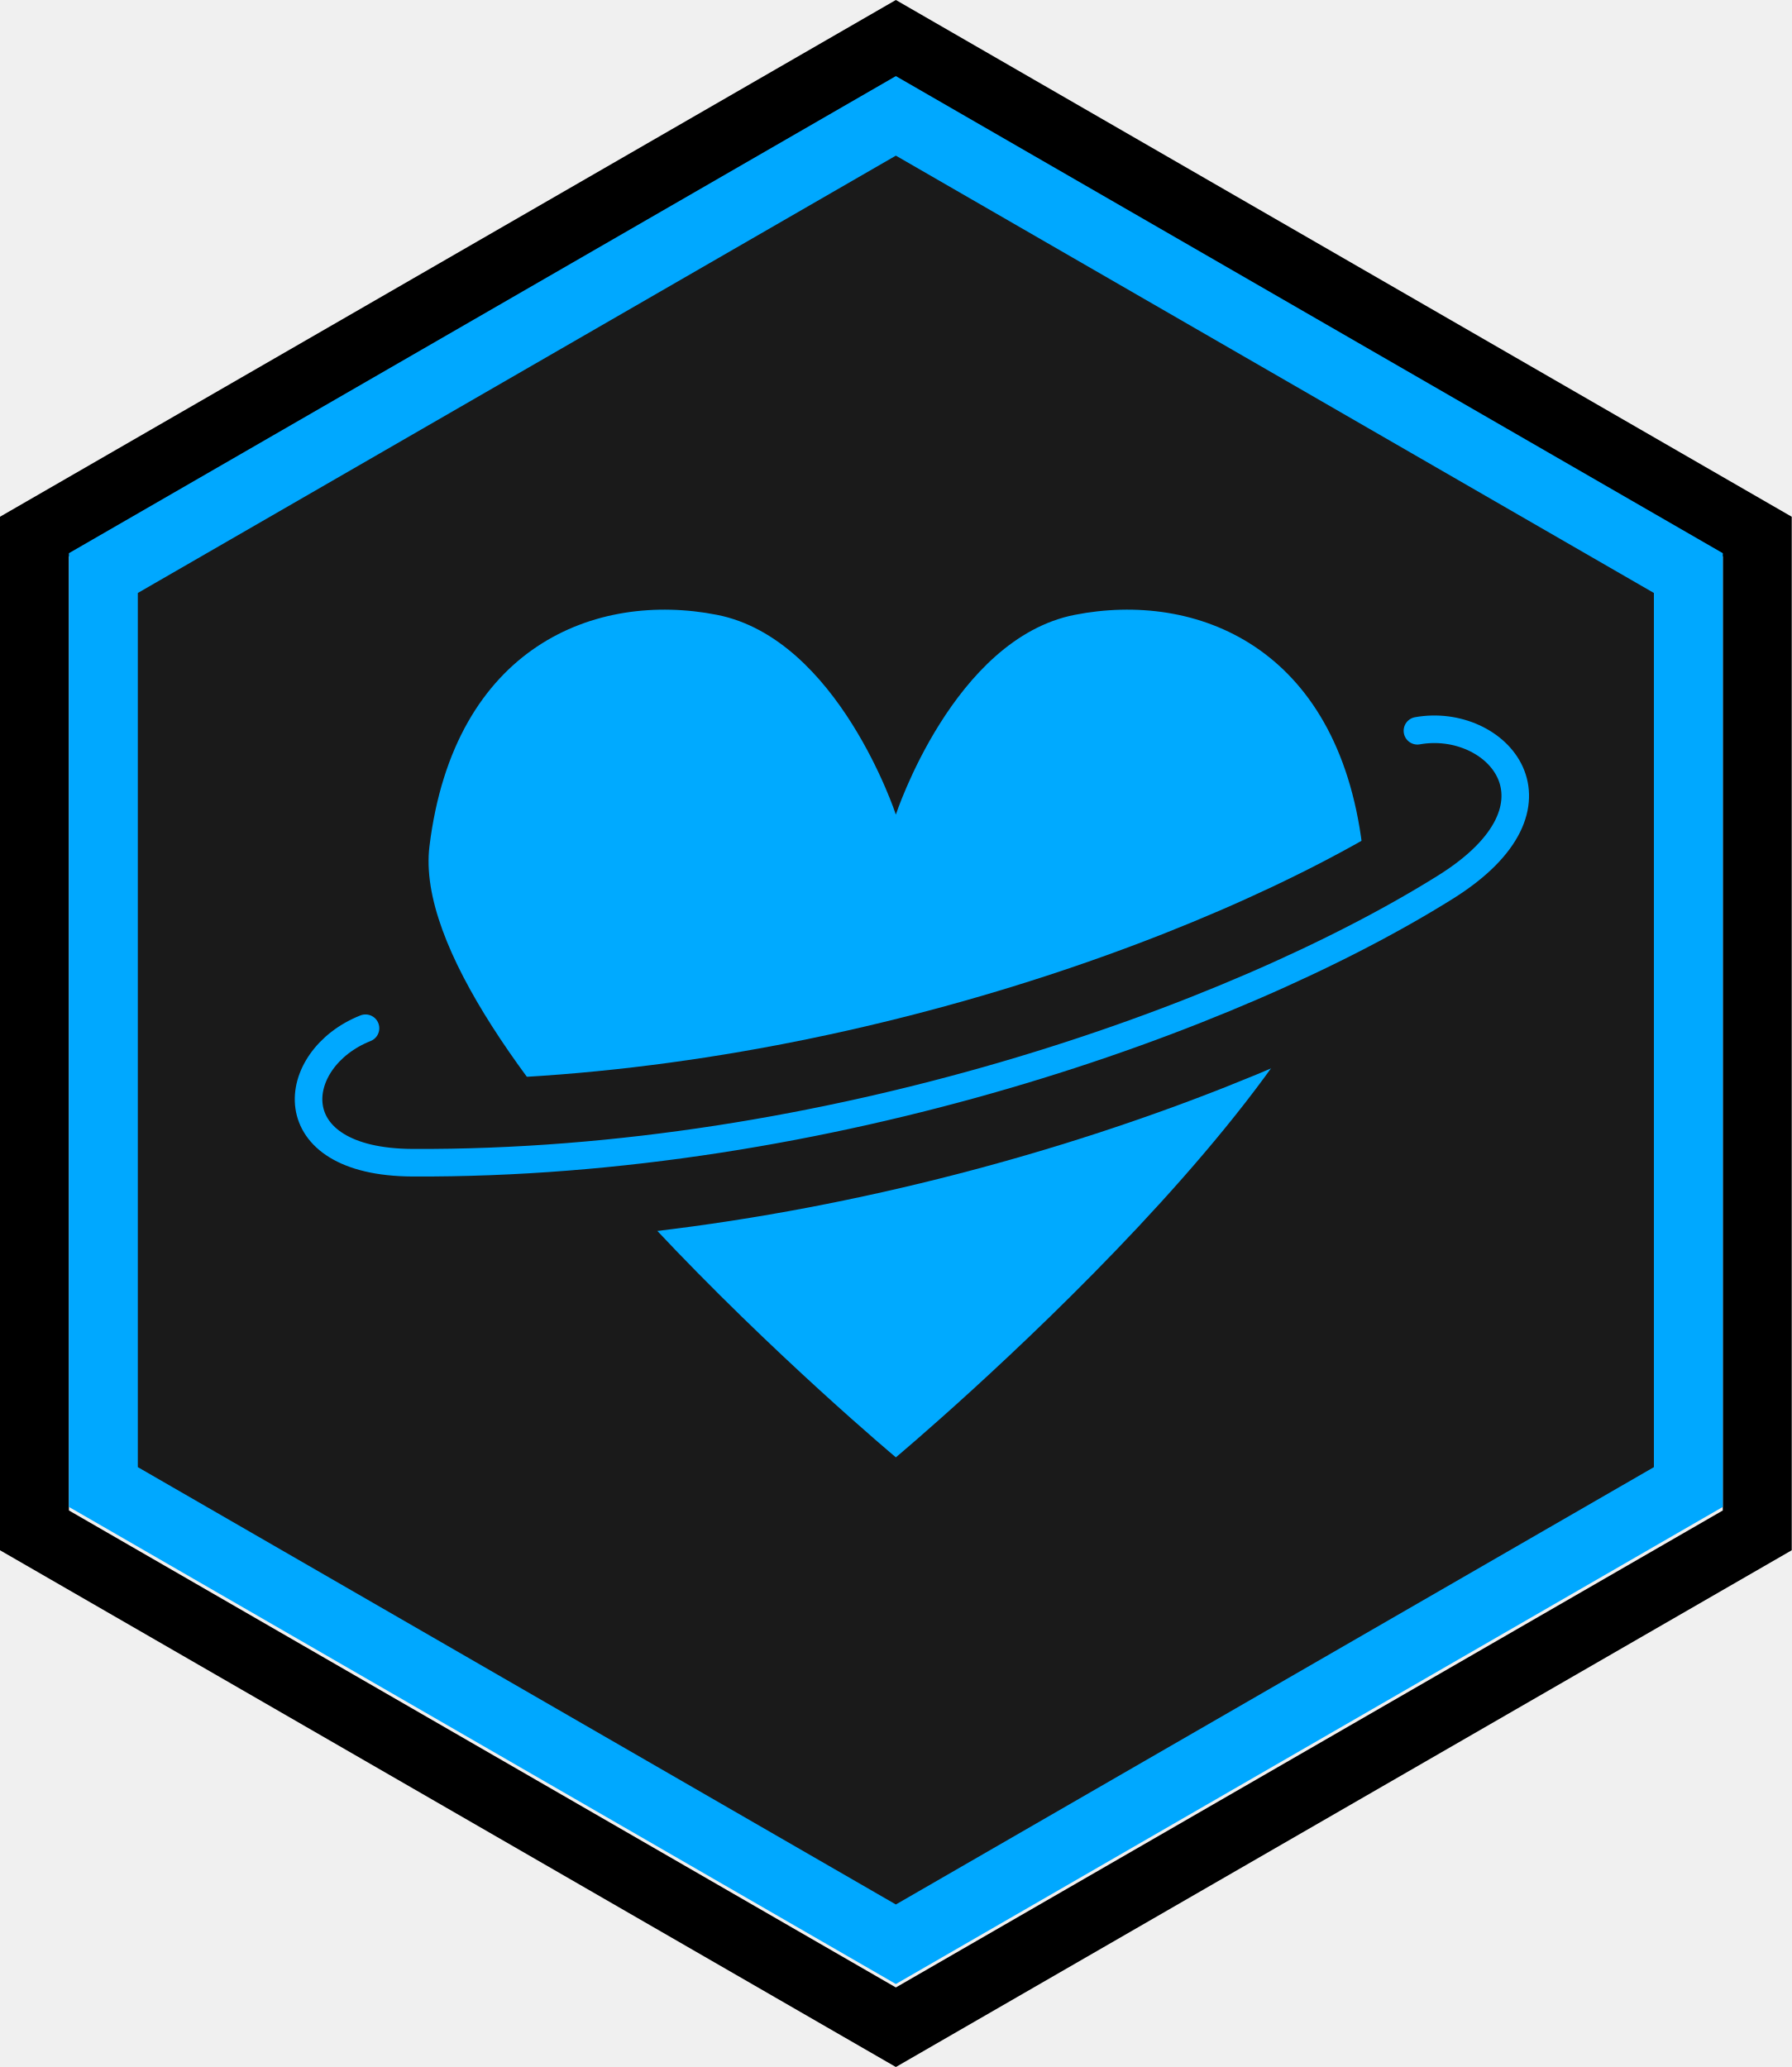
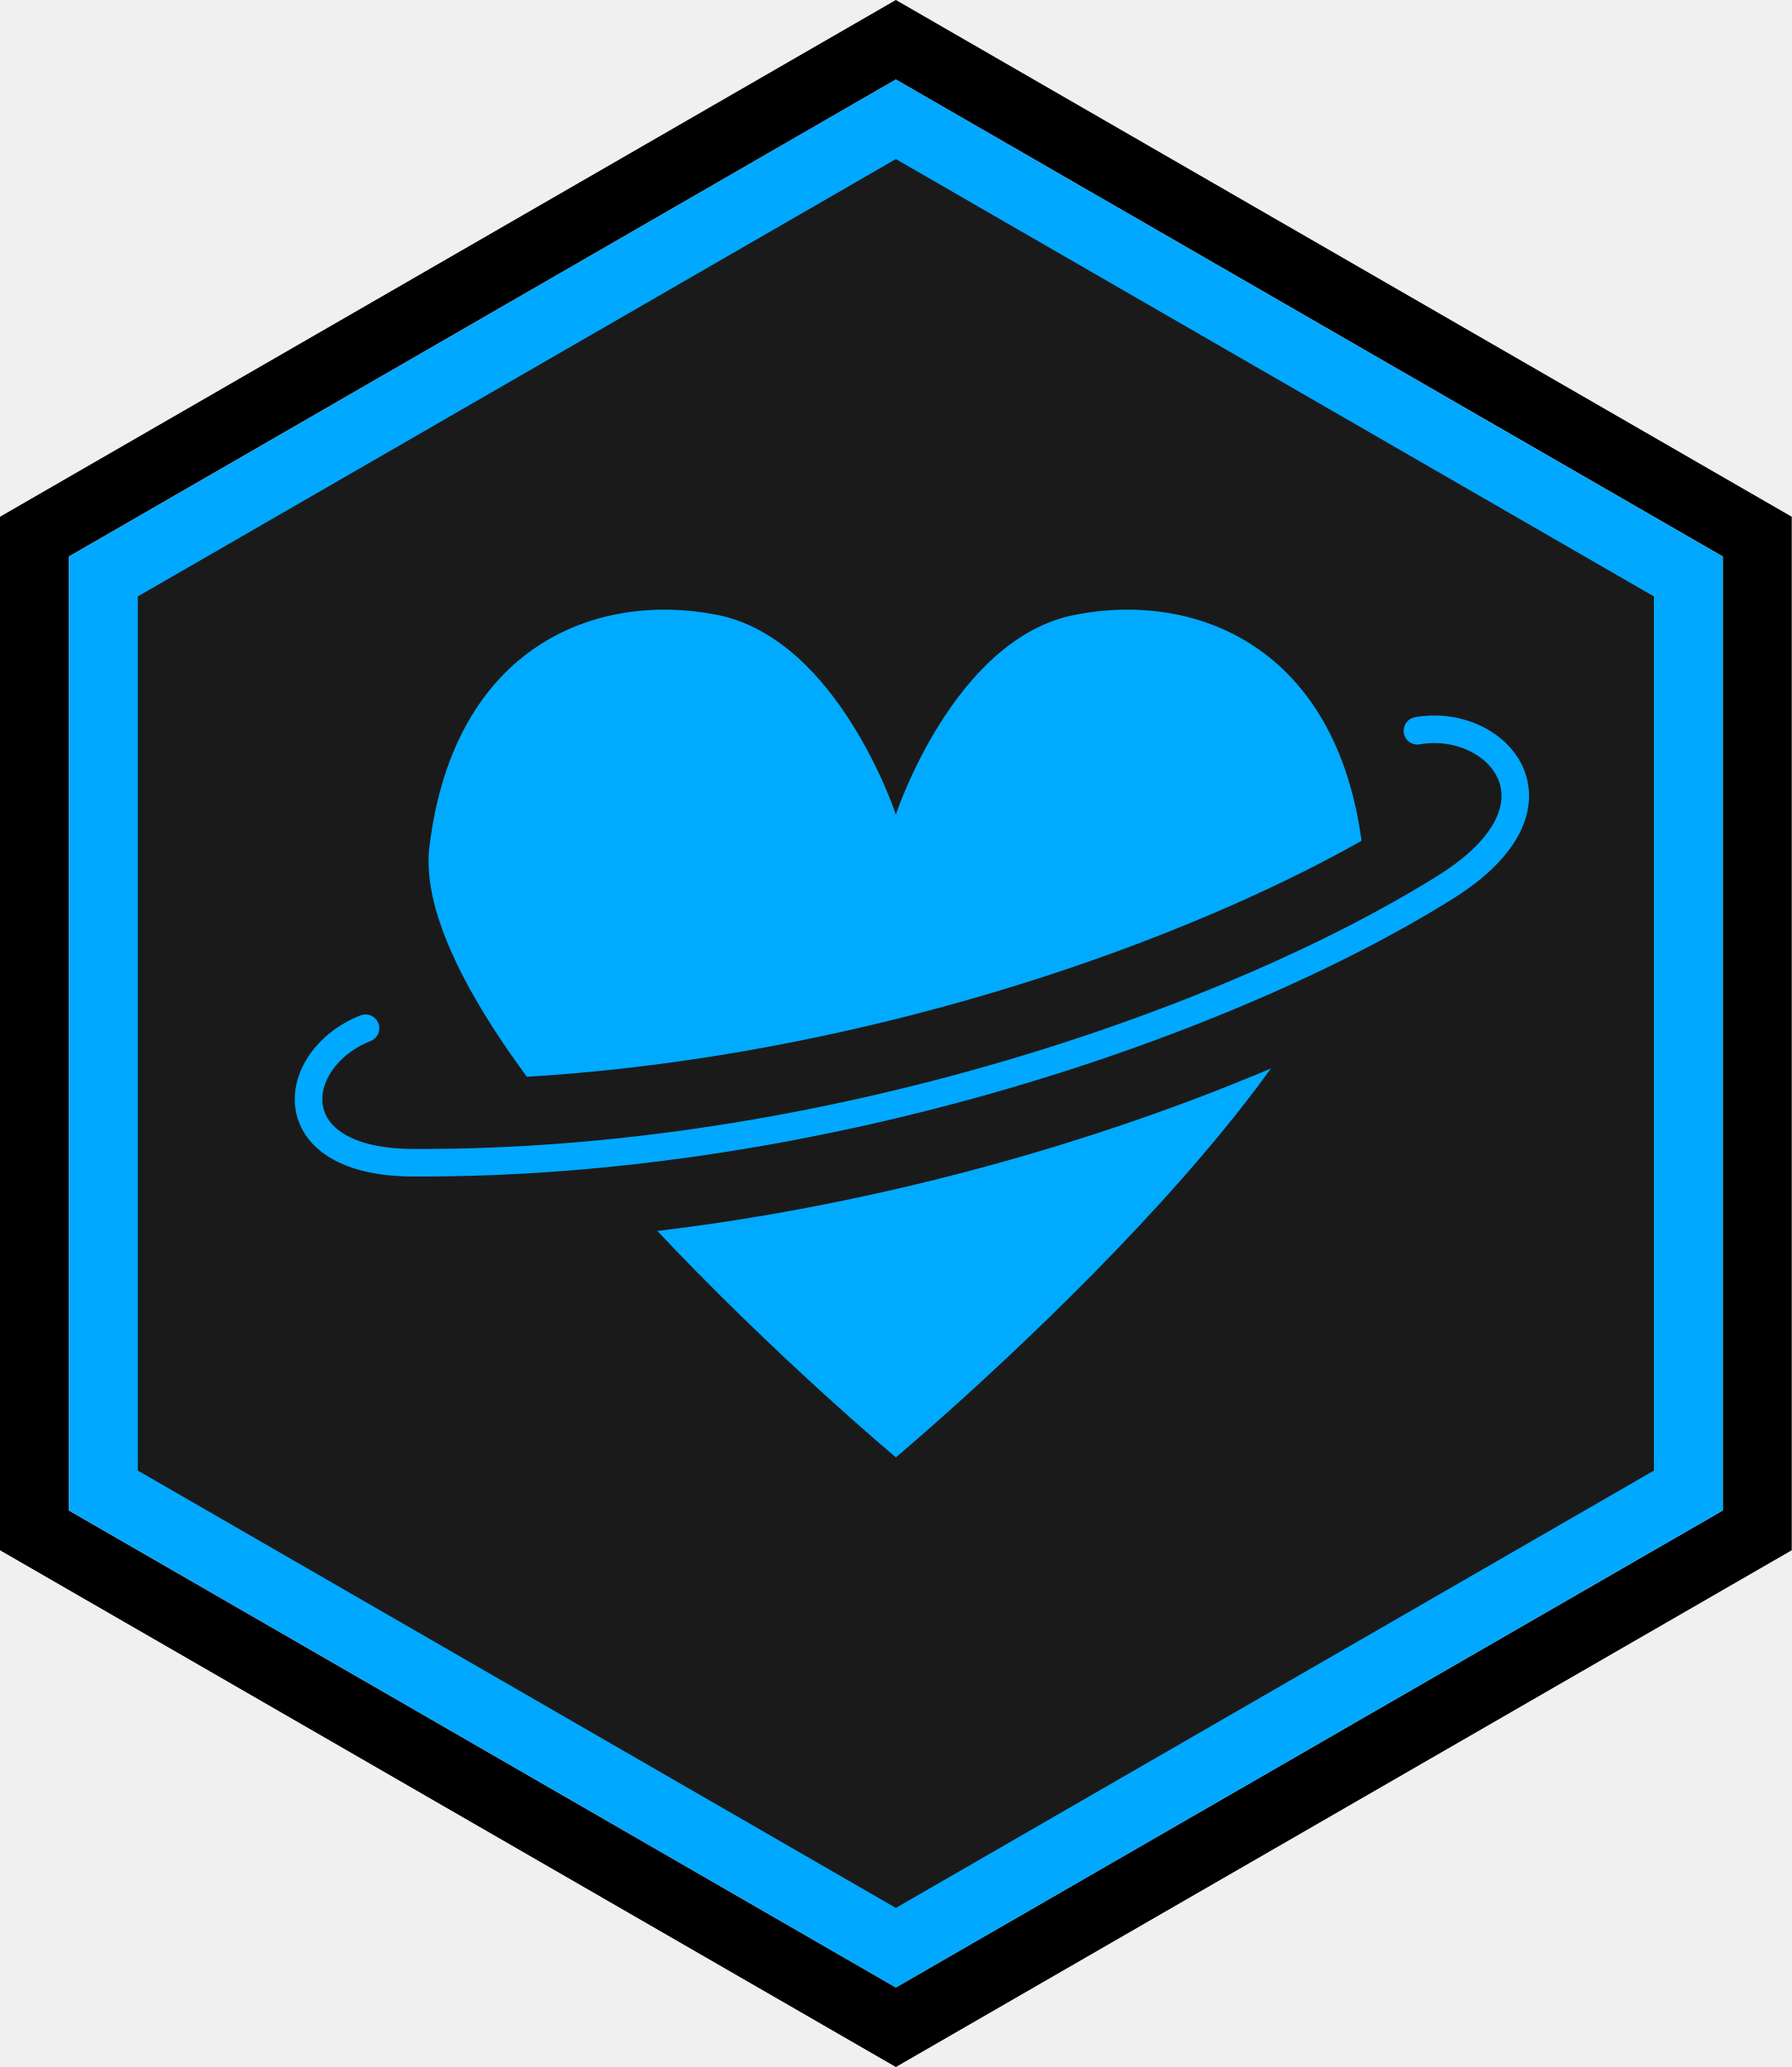
<svg xmlns="http://www.w3.org/2000/svg" xml:space="preserve" width="130" height="150">
+   <path fill="none" stroke="#ff3b57" d="M61.8 53.78 31 71.56.2 53.78V18.22L31 .44l30.8 17.78z" style="display:inline;mix-blend-mode:normal;fill:none;fill-opacity:1;stroke:#000;stroke-width:2.465;stroke-dasharray:none;stroke-dashoffset:0;stroke-opacity:1" transform="matrix(2.029196,0,0,2.027961,2.09495,1.993413)" />
+   <path d="M7.5 41.838v66.324l57.5 33.18 57.5-33.18V41.838L65 8.658z" style="display:inline;mix-blend-mode:normal;fill:#1a1a1a;stroke:#00a8ff;stroke-width:5;stroke-dasharray:none;stroke-opacity:1" />
  <defs>
    <mask id="a" maskUnits="userSpaceOnUse">
      <path d="M30.095 43.242h69.81v63.516h-69.81Z" style="fill:#fff;fill-opacity:1" />
      <path d="M29.926 84.378c29.953.147 59.57-10.379 74.956-20.003" style="fill:none;stroke:#000;stroke-width:12;stroke-linecap:round;stroke-linejoin:round;stroke-dasharray:none" />
    </mask>
  </defs>
-   <path fill="none" stroke="#ff3b57" d="M61.8 53.78 31 71.56.2 53.78V18.22L31 .44l30.8 17.78z" style="display:inline;mix-blend-mode:normal;fill:none;fill-opacity:1;stroke:#000;stroke-width:2.465;stroke-dasharray:none;stroke-dashoffset:0;stroke-opacity:1" transform="matrix(2.029196,0,0,2.027961,2.09495,1.993413)" />
-   <path d="M7.5 41.588v66.324l57.5 33.18 57.5-33.18V41.588L65 8.408z" style="display:inline;mix-blend-mode:normal;fill:#1a1a1a;stroke:#00a8ff;stroke-width:5;stroke-dasharray:none;stroke-opacity:1" />
  <path d="M31.16 61.412c1.789-14.513 12.064-18.523 20.86-16.794C60.815 46.348 65 59.114 65 59.114s4.185-12.766 12.98-14.496S97.051 46.9 98.84 61.412 65 105.758 65 105.758 29.372 75.925 31.16 61.412" mask="url(#a)" style="fill:#0af;stroke:none;stroke-linecap:square;stroke-linejoin:round;fill-opacity:1" />
  <path d="M26.52 74.617c-5.568 2.205-6.486 9.712 3.406 9.76 29.953.148 59.57-10.378 74.956-20.002 9.554-5.976 3.664-12.37-2.04-11.343" style="fill:none;stroke:#00a8ff;stroke-width:2;stroke-linecap:round;stroke-linejoin:round;stroke-dasharray:none;stroke-opacity:1" />
</svg>
